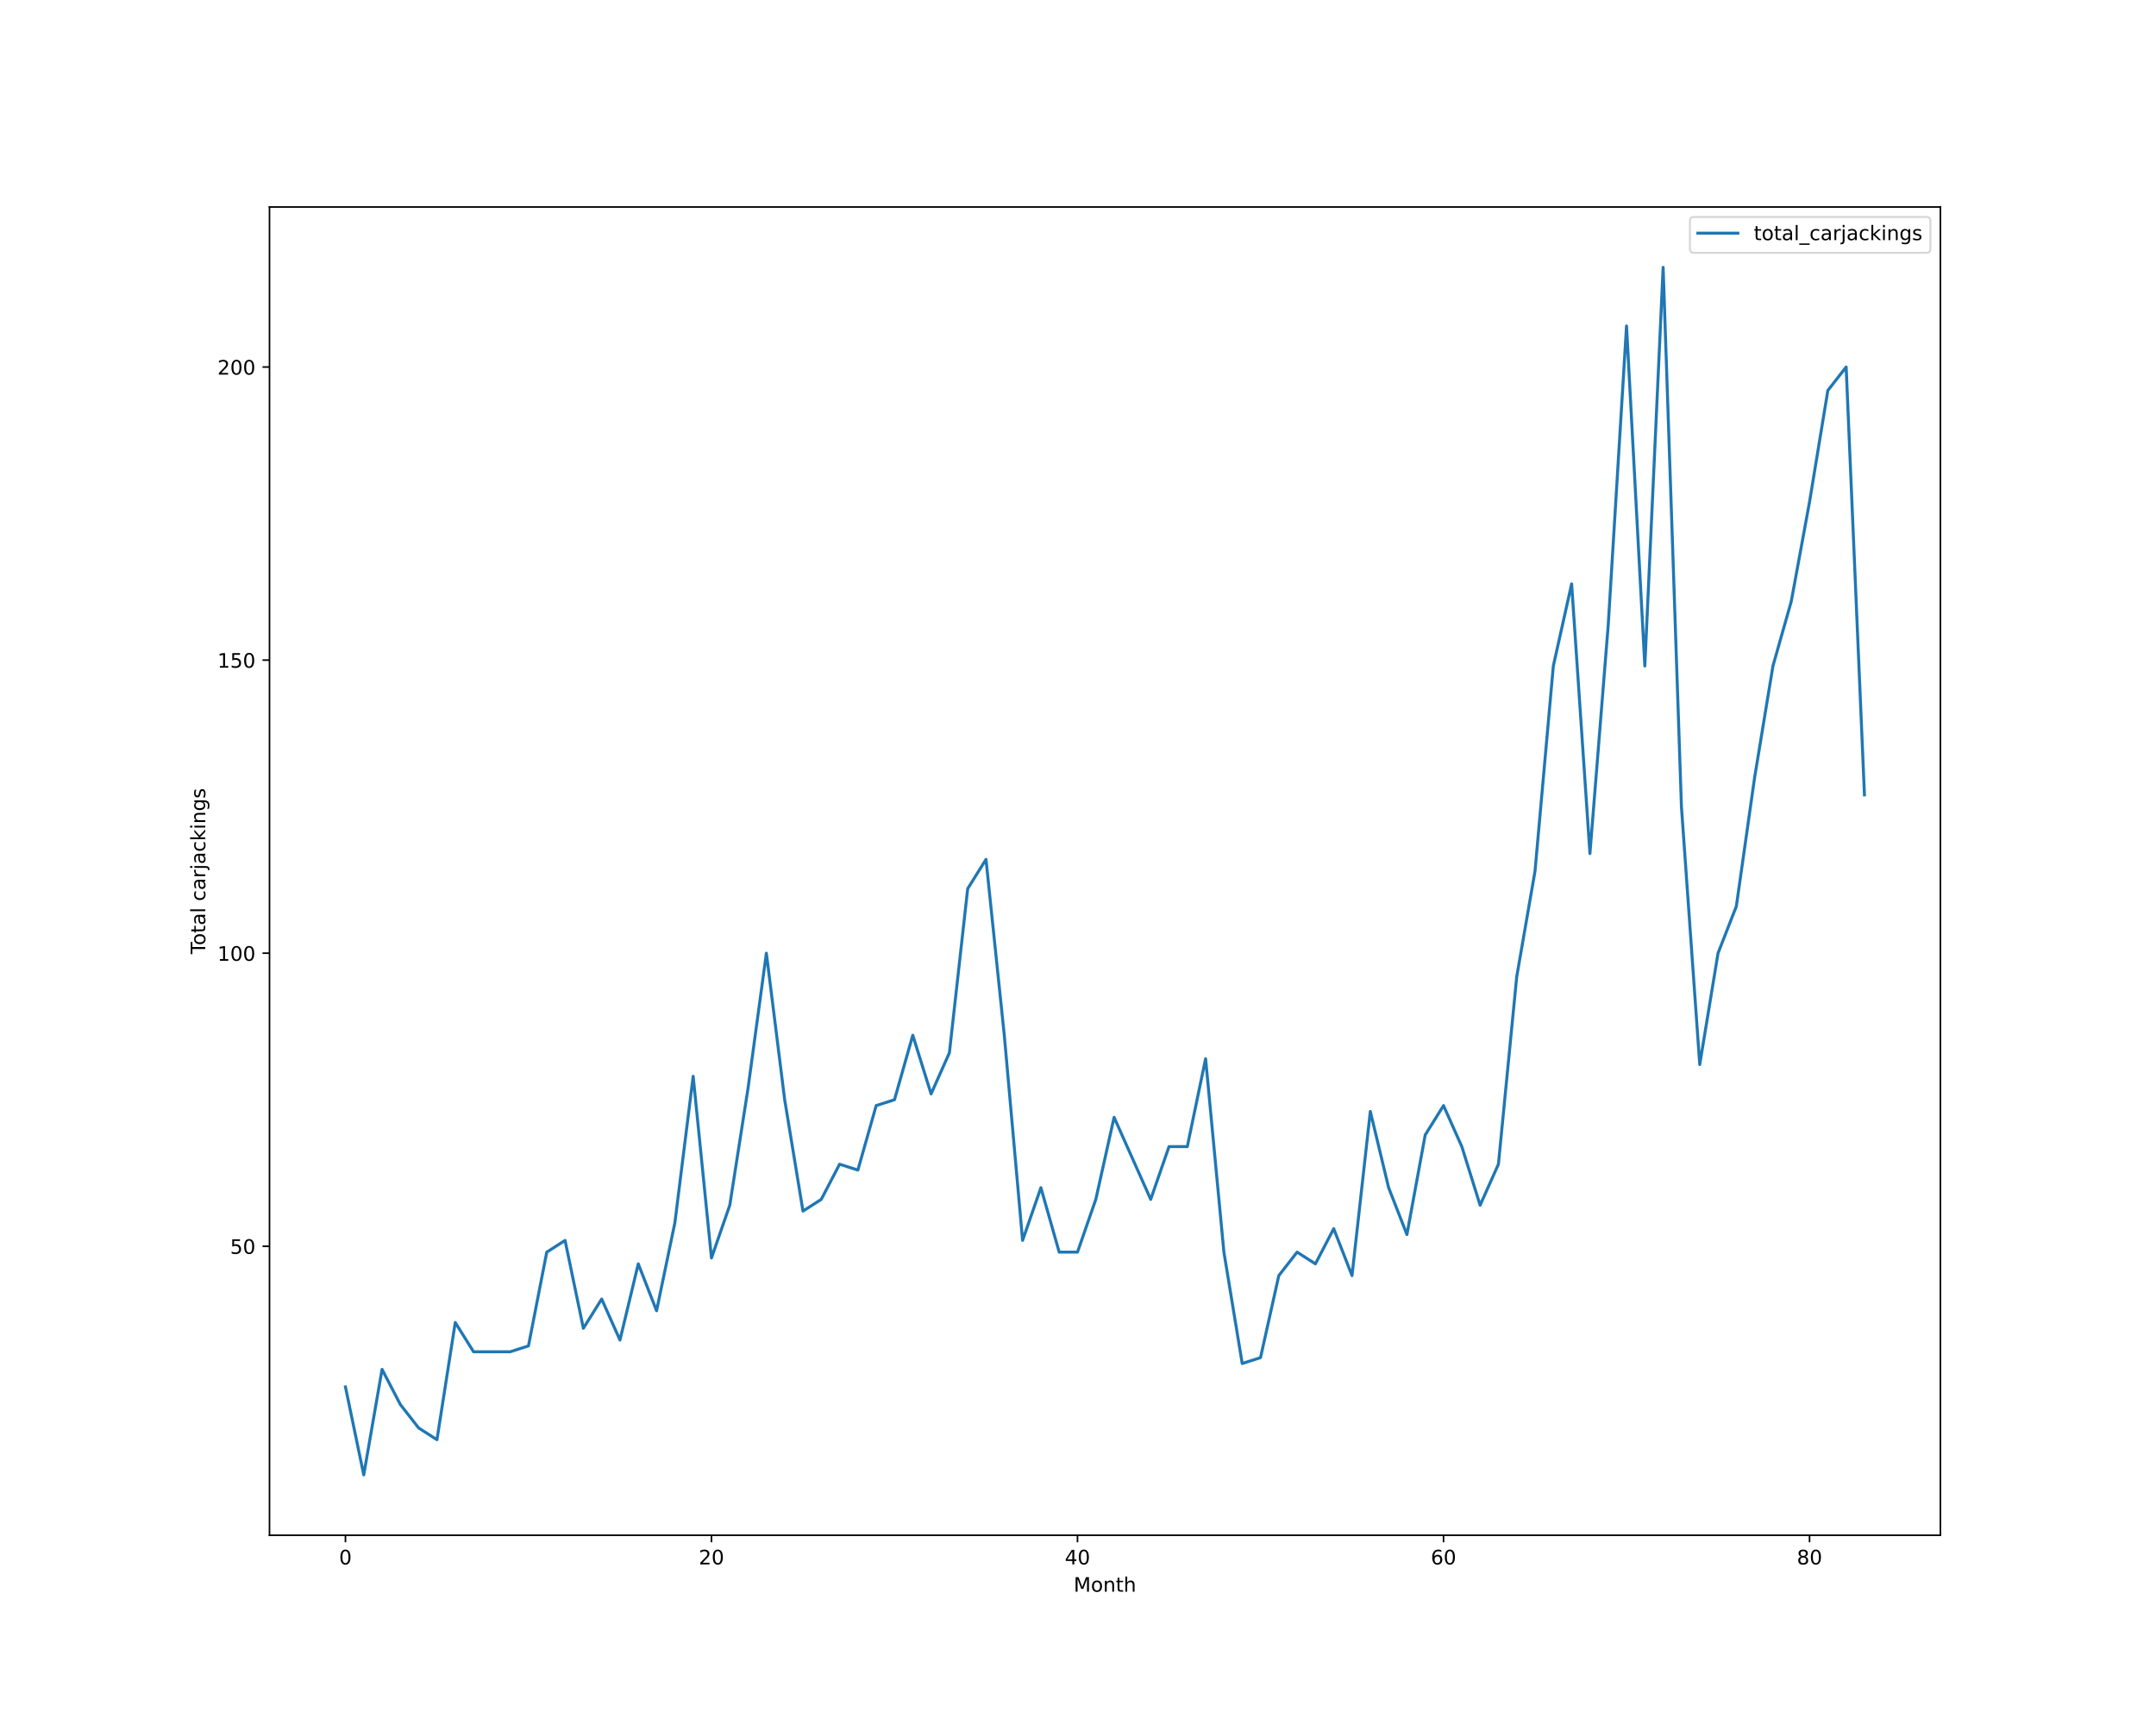
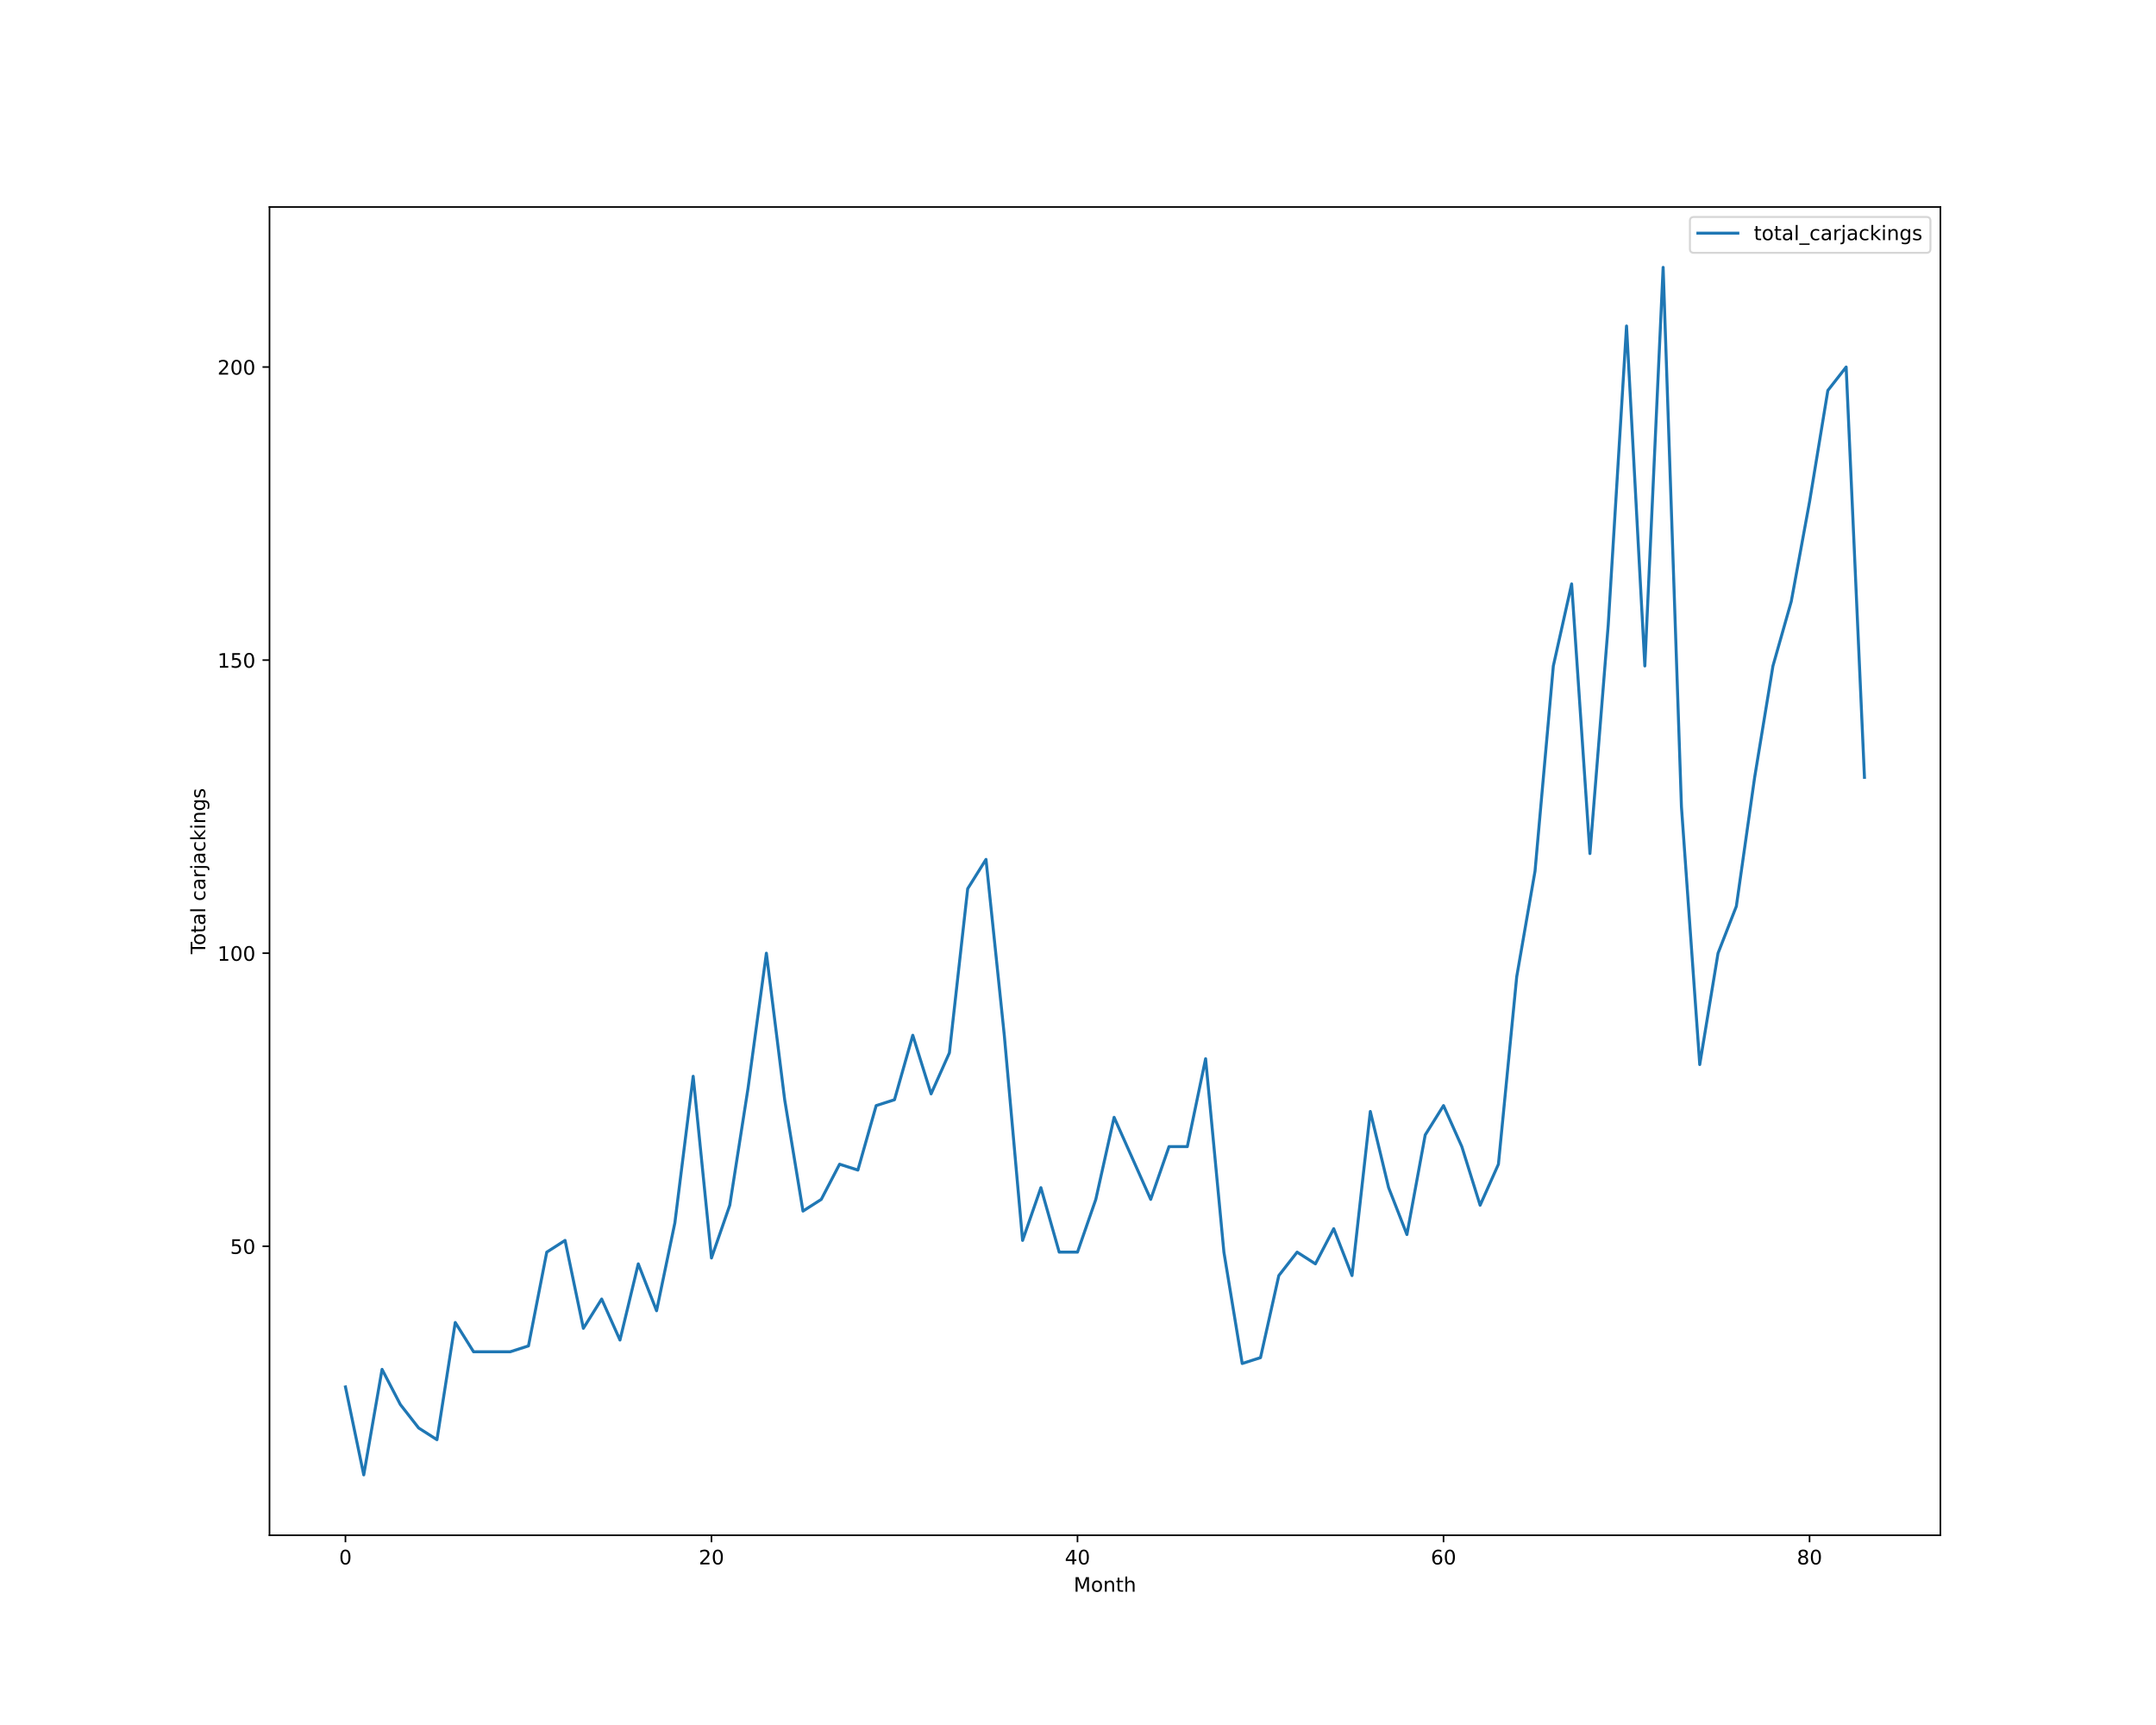
<svg xmlns="http://www.w3.org/2000/svg" xmlns:xlink="http://www.w3.org/1999/xlink" height="864pt" version="1.1" viewBox="0 0 1080 864" width="1080pt">
  <defs>
    <style type="text/css">*{stroke-linecap:butt;stroke-linejoin:round;}</style>
  </defs>
  <g id="figure_1">
    <g id="patch_1">
      <path d="M 0 864  L 1080 864  L 1080 0  L 0 0  z " style="fill:#ffffff;" />
    </g>
    <g id="axes_1">
      <g id="patch_2">
        <path d="M 135 768.96  L 972 768.96  L 972 103.68  L 135 103.68  z " style="fill:#ffffff;" />
      </g>
      <g id="matplotlib.axis_1">
        <g id="xtick_1">
          <g id="line2d_1">
            <defs>
-               <path d="M 0 0  L 0 3.5  " id="m5c437336e2" style="stroke:#000000;stroke-width:0.8;" />
-             </defs>
-             <g>
-               <use style="stroke:#000000;stroke-width:0.8;" x="173.045" xlink:href="#m5c437336e2" y="768.96" />
+               <path d="M 0 0  L 0 3.5  " id="mbb9d75f03b" style="stroke:#000000;stroke-width:0.8;" />
+             </defs>
+             <g>
+               <use style="stroke:#000000;stroke-width:0.8;" x="173.045" xlink:href="#mbb9d75f03b" y="768.96" />
            </g>
          </g>
          <g id="text_1">
            <g transform="translate(169.8642 783.5584)scale(0.1 -0.1)">
              <defs>
                <path d="M 2034 4250  Q 1547 4250 1301 3770  Q 1056 3291 1056 2328  Q 1056 1369 1301 889  Q 1547 409 2034 409  Q 2525 409 2770 889  Q 3016 1369 3016 2328  Q 3016 3291 2770 3770  Q 2525 4250 2034 4250  z M 2034 4750  Q 2819 4750 3233 4129  Q 3647 3509 3647 2328  Q 3647 1150 3233 529  Q 2819 -91 2034 -91  Q 1250 -91 836 529  Q 422 1150 422 2328  Q 422 3509 836 4129  Q 1250 4750 2034 4750  z " id="DejaVuSans-30" transform="scale(0.015625)" />
              </defs>
              <use xlink:href="#DejaVuSans-30" />
            </g>
          </g>
        </g>
        <g id="xtick_2">
          <g id="line2d_2">
            <g>
-               <use style="stroke:#000000;stroke-width:0.8;" x="356.397" xlink:href="#m5c437336e2" y="768.96" />
+               <use style="stroke:#000000;stroke-width:0.8;" x="356.397" xlink:href="#mbb9d75f03b" y="768.96" />
            </g>
          </g>
          <g id="text_2">
            <g transform="translate(350.0345 783.5584)scale(0.1 -0.1)">
              <defs>
                <path d="M 1228 531  L 3431 531  L 3431 0  L 469 0  L 469 531  Q 828 903 1448 1529  Q 2069 2156 2228 2338  Q 2531 2678 2651 2914  Q 2772 3150 2772 3378  Q 2772 3750 2511 3984  Q 2250 4219 1831 4219  Q 1534 4219 1204 4116  Q 875 4013 500 3803  L 500 4441  Q 881 4594 1212 4672  Q 1544 4750 1819 4750  Q 2544 4750 2975 4387  Q 3406 4025 3406 3419  Q 3406 3131 3298 2873  Q 3191 2616 2906 2266  Q 2828 2175 2409 1742  Q 1991 1309 1228 531  z " id="DejaVuSans-32" transform="scale(0.015625)" />
              </defs>
              <use xlink:href="#DejaVuSans-32" />
              <use x="63.623" xlink:href="#DejaVuSans-30" />
            </g>
          </g>
        </g>
        <g id="xtick_3">
          <g id="line2d_3">
            <g>
-               <use style="stroke:#000000;stroke-width:0.8;" x="539.749" xlink:href="#m5c437336e2" y="768.96" />
+               <use style="stroke:#000000;stroke-width:0.8;" x="539.749" xlink:href="#mbb9d75f03b" y="768.96" />
            </g>
          </g>
          <g id="text_3">
            <g transform="translate(533.3861 783.5584)scale(0.1 -0.1)">
              <defs>
                <path d="M 2419 4116  L 825 1625  L 2419 1625  L 2419 4116  z M 2253 4666  L 3047 4666  L 3047 1625  L 3713 1625  L 3713 1100  L 3047 1100  L 3047 0  L 2419 0  L 2419 1100  L 313 1100  L 313 1709  L 2253 4666  z " id="DejaVuSans-34" transform="scale(0.015625)" />
              </defs>
              <use xlink:href="#DejaVuSans-34" />
              <use x="63.623" xlink:href="#DejaVuSans-30" />
            </g>
          </g>
        </g>
        <g id="xtick_4">
          <g id="line2d_4">
            <g>
-               <use style="stroke:#000000;stroke-width:0.8;" x="723.1" xlink:href="#m5c437336e2" y="768.96" />
+               <use style="stroke:#000000;stroke-width:0.8;" x="723.1" xlink:href="#mbb9d75f03b" y="768.96" />
            </g>
          </g>
          <g id="text_4">
            <g transform="translate(716.7377 783.5584)scale(0.1 -0.1)">
              <defs>
                <path d="M 2113 2584  Q 1688 2584 1439 2293  Q 1191 2003 1191 1497  Q 1191 994 1439 701  Q 1688 409 2113 409  Q 2538 409 2786 701  Q 3034 994 3034 1497  Q 3034 2003 2786 2293  Q 2538 2584 2113 2584  z M 3366 4563  L 3366 3988  Q 3128 4100 2886 4159  Q 2644 4219 2406 4219  Q 1781 4219 1451 3797  Q 1122 3375 1075 2522  Q 1259 2794 1537 2939  Q 1816 3084 2150 3084  Q 2853 3084 3261 2657  Q 3669 2231 3669 1497  Q 3669 778 3244 343  Q 2819 -91 2113 -91  Q 1303 -91 875 529  Q 447 1150 447 2328  Q 447 3434 972 4092  Q 1497 4750 2381 4750  Q 2619 4750 2861 4703  Q 3103 4656 3366 4563  z " id="DejaVuSans-36" transform="scale(0.015625)" />
              </defs>
              <use xlink:href="#DejaVuSans-36" />
              <use x="63.623" xlink:href="#DejaVuSans-30" />
            </g>
          </g>
        </g>
        <g id="xtick_5">
          <g id="line2d_5">
            <g>
-               <use style="stroke:#000000;stroke-width:0.8;" x="906.452" xlink:href="#m5c437336e2" y="768.96" />
+               <use style="stroke:#000000;stroke-width:0.8;" x="906.452" xlink:href="#mbb9d75f03b" y="768.96" />
            </g>
          </g>
          <g id="text_5">
            <g transform="translate(900.0893 783.5584)scale(0.1 -0.1)">
              <defs>
                <path d="M 2034 2216  Q 1584 2216 1326 1975  Q 1069 1734 1069 1313  Q 1069 891 1326 650  Q 1584 409 2034 409  Q 2484 409 2743 651  Q 3003 894 3003 1313  Q 3003 1734 2745 1975  Q 2488 2216 2034 2216  z M 1403 2484  Q 997 2584 770 2862  Q 544 3141 544 3541  Q 544 4100 942 4425  Q 1341 4750 2034 4750  Q 2731 4750 3128 4425  Q 3525 4100 3525 3541  Q 3525 3141 3298 2862  Q 3072 2584 2669 2484  Q 3125 2378 3379 2068  Q 3634 1759 3634 1313  Q 3634 634 3220 271  Q 2806 -91 2034 -91  Q 1263 -91 848 271  Q 434 634 434 1313  Q 434 1759 690 2068  Q 947 2378 1403 2484  z M 1172 3481  Q 1172 3119 1398 2916  Q 1625 2713 2034 2713  Q 2441 2713 2670 2916  Q 2900 3119 2900 3481  Q 2900 3844 2670 4047  Q 2441 4250 2034 4250  Q 1625 4250 1398 4047  Q 1172 3844 1172 3481  z " id="DejaVuSans-38" transform="scale(0.015625)" />
              </defs>
              <use xlink:href="#DejaVuSans-38" />
              <use x="63.623" xlink:href="#DejaVuSans-30" />
            </g>
          </g>
        </g>
        <g id="text_6">
          <g transform="translate(537.8289 797.2366)scale(0.1 -0.1)">
            <defs>
              <path d="M 628 4666  L 1569 4666  L 2759 1491  L 3956 4666  L 4897 4666  L 4897 0  L 4281 0  L 4281 4097  L 3078 897  L 2444 897  L 1241 4097  L 1241 0  L 628 0  L 628 4666  z " id="DejaVuSans-4d" transform="scale(0.015625)" />
              <path d="M 1959 3097  Q 1497 3097 1228 2736  Q 959 2375 959 1747  Q 959 1119 1226 758  Q 1494 397 1959 397  Q 2419 397 2687 759  Q 2956 1122 2956 1747  Q 2956 2369 2687 2733  Q 2419 3097 1959 3097  z M 1959 3584  Q 2709 3584 3137 3096  Q 3566 2609 3566 1747  Q 3566 888 3137 398  Q 2709 -91 1959 -91  Q 1206 -91 779 398  Q 353 888 353 1747  Q 353 2609 779 3096  Q 1206 3584 1959 3584  z " id="DejaVuSans-6f" transform="scale(0.015625)" />
              <path d="M 3513 2113  L 3513 0  L 2938 0  L 2938 2094  Q 2938 2591 2744 2837  Q 2550 3084 2163 3084  Q 1697 3084 1428 2787  Q 1159 2491 1159 1978  L 1159 0  L 581 0  L 581 3500  L 1159 3500  L 1159 2956  Q 1366 3272 1645 3428  Q 1925 3584 2291 3584  Q 2894 3584 3203 3211  Q 3513 2838 3513 2113  z " id="DejaVuSans-6e" transform="scale(0.015625)" />
              <path d="M 1172 4494  L 1172 3500  L 2356 3500  L 2356 3053  L 1172 3053  L 1172 1153  Q 1172 725 1289 603  Q 1406 481 1766 481  L 2356 481  L 2356 0  L 1766 0  Q 1100 0 847 248  Q 594 497 594 1153  L 594 3053  L 172 3053  L 172 3500  L 594 3500  L 594 4494  L 1172 4494  z " id="DejaVuSans-74" transform="scale(0.015625)" />
              <path d="M 3513 2113  L 3513 0  L 2938 0  L 2938 2094  Q 2938 2591 2744 2837  Q 2550 3084 2163 3084  Q 1697 3084 1428 2787  Q 1159 2491 1159 1978  L 1159 0  L 581 0  L 581 4863  L 1159 4863  L 1159 2956  Q 1366 3272 1645 3428  Q 1925 3584 2291 3584  Q 2894 3584 3203 3211  Q 3513 2838 3513 2113  z " id="DejaVuSans-68" transform="scale(0.015625)" />
            </defs>
            <use xlink:href="#DejaVuSans-4d" />
            <use x="86.279" xlink:href="#DejaVuSans-6f" />
            <use x="147.461" xlink:href="#DejaVuSans-6e" />
            <use x="210.84" xlink:href="#DejaVuSans-74" />
            <use x="250.049" xlink:href="#DejaVuSans-68" />
          </g>
        </g>
      </g>
      <g id="matplotlib.axis_2">
        <g id="ytick_1">
          <g id="line2d_6">
            <defs>
-               <path d="M 0 0  L -3.5 0  " id="me36131dfc5" style="stroke:#000000;stroke-width:0.8;" />
-             </defs>
-             <g>
-               <use style="stroke:#000000;stroke-width:0.8;" x="135" xlink:href="#me36131dfc5" y="624.219" />
+               <path d="M 0 0  L -3.5 0  " id="mecfe5b6580" style="stroke:#000000;stroke-width:0.8;" />
+             </defs>
+             <g>
+               <use style="stroke:#000000;stroke-width:0.8;" x="135" xlink:href="#mecfe5b6580" y="624.219" />
            </g>
          </g>
          <g id="text_7">
            <g transform="translate(115.275 628.0182)scale(0.1 -0.1)">
              <defs>
                <path d="M 691 4666  L 3169 4666  L 3169 4134  L 1269 4134  L 1269 2991  Q 1406 3038 1543 3061  Q 1681 3084 1819 3084  Q 2600 3084 3056 2656  Q 3513 2228 3513 1497  Q 3513 744 3044 326  Q 2575 -91 1722 -91  Q 1428 -91 1123 -41  Q 819 9 494 109  L 494 744  Q 775 591 1075 516  Q 1375 441 1709 441  Q 2250 441 2565 725  Q 2881 1009 2881 1497  Q 2881 1984 2565 2268  Q 2250 2553 1709 2553  Q 1456 2553 1204 2497  Q 953 2441 691 2322  L 691 4666  z " id="DejaVuSans-35" transform="scale(0.015625)" />
              </defs>
              <use xlink:href="#DejaVuSans-35" />
              <use x="63.623" xlink:href="#DejaVuSans-30" />
            </g>
          </g>
        </g>
        <g id="ytick_2">
          <g id="line2d_7">
            <g>
-               <use style="stroke:#000000;stroke-width:0.8;" x="135" xlink:href="#me36131dfc5" y="477.423" />
+               <use style="stroke:#000000;stroke-width:0.8;" x="135" xlink:href="#mecfe5b6580" y="477.423" />
            </g>
          </g>
          <g id="text_8">
            <g transform="translate(108.9125 481.2221)scale(0.1 -0.1)">
              <defs>
                <path d="M 794 531  L 1825 531  L 1825 4091  L 703 3866  L 703 4441  L 1819 4666  L 2450 4666  L 2450 531  L 3481 531  L 3481 0  L 794 0  L 794 531  z " id="DejaVuSans-31" transform="scale(0.015625)" />
              </defs>
              <use xlink:href="#DejaVuSans-31" />
              <use x="63.623" xlink:href="#DejaVuSans-30" />
              <use x="127.246" xlink:href="#DejaVuSans-30" />
            </g>
          </g>
        </g>
        <g id="ytick_3">
          <g id="line2d_8">
            <g>
-               <use style="stroke:#000000;stroke-width:0.8;" x="135" xlink:href="#me36131dfc5" y="330.627" />
+               <use style="stroke:#000000;stroke-width:0.8;" x="135" xlink:href="#mecfe5b6580" y="330.627" />
            </g>
          </g>
          <g id="text_9">
            <g transform="translate(108.9125 334.426)scale(0.1 -0.1)">
              <use xlink:href="#DejaVuSans-31" />
              <use x="63.623" xlink:href="#DejaVuSans-35" />
              <use x="127.246" xlink:href="#DejaVuSans-30" />
            </g>
          </g>
        </g>
        <g id="ytick_4">
          <g id="line2d_9">
            <g>
-               <use style="stroke:#000000;stroke-width:0.8;" x="135" xlink:href="#me36131dfc5" y="183.831" />
+               <use style="stroke:#000000;stroke-width:0.8;" x="135" xlink:href="#mecfe5b6580" y="183.831" />
            </g>
          </g>
          <g id="text_10">
            <g transform="translate(108.9125 187.6299)scale(0.1 -0.1)">
              <use xlink:href="#DejaVuSans-32" />
              <use x="63.623" xlink:href="#DejaVuSans-30" />
              <use x="127.246" xlink:href="#DejaVuSans-30" />
            </g>
          </g>
        </g>
        <g id="text_11">
          <g transform="translate(102.8328 477.8888)rotate(-90)scale(0.1 -0.1)">
            <defs>
              <path d="M -19 4666  L 3928 4666  L 3928 4134  L 2272 4134  L 2272 0  L 1638 0  L 1638 4134  L -19 4134  L -19 4666  z " id="DejaVuSans-54" transform="scale(0.015625)" />
              <path d="M 2194 1759  Q 1497 1759 1228 1600  Q 959 1441 959 1056  Q 959 750 1161 570  Q 1363 391 1709 391  Q 2188 391 2477 730  Q 2766 1069 2766 1631  L 2766 1759  L 2194 1759  z M 3341 1997  L 3341 0  L 2766 0  L 2766 531  Q 2569 213 2275 61  Q 1981 -91 1556 -91  Q 1019 -91 701 211  Q 384 513 384 1019  Q 384 1609 779 1909  Q 1175 2209 1959 2209  L 2766 2209  L 2766 2266  Q 2766 2663 2505 2880  Q 2244 3097 1772 3097  Q 1472 3097 1187 3025  Q 903 2953 641 2809  L 641 3341  Q 956 3463 1253 3523  Q 1550 3584 1831 3584  Q 2591 3584 2966 3190  Q 3341 2797 3341 1997  z " id="DejaVuSans-61" transform="scale(0.015625)" />
              <path d="M 603 4863  L 1178 4863  L 1178 0  L 603 0  L 603 4863  z " id="DejaVuSans-6c" transform="scale(0.015625)" />
              <path id="DejaVuSans-20" transform="scale(0.015625)" />
              <path d="M 3122 3366  L 3122 2828  Q 2878 2963 2633 3030  Q 2388 3097 2138 3097  Q 1578 3097 1268 2742  Q 959 2388 959 1747  Q 959 1106 1268 751  Q 1578 397 2138 397  Q 2388 397 2633 464  Q 2878 531 3122 666  L 3122 134  Q 2881 22 2623 -34  Q 2366 -91 2075 -91  Q 1284 -91 818 406  Q 353 903 353 1747  Q 353 2603 823 3093  Q 1294 3584 2113 3584  Q 2378 3584 2631 3529  Q 2884 3475 3122 3366  z " id="DejaVuSans-63" transform="scale(0.015625)" />
              <path d="M 2631 2963  Q 2534 3019 2420 3045  Q 2306 3072 2169 3072  Q 1681 3072 1420 2755  Q 1159 2438 1159 1844  L 1159 0  L 581 0  L 581 3500  L 1159 3500  L 1159 2956  Q 1341 3275 1631 3429  Q 1922 3584 2338 3584  Q 2397 3584 2469 3576  Q 2541 3569 2628 3553  L 2631 2963  z " id="DejaVuSans-72" transform="scale(0.015625)" />
              <path d="M 603 3500  L 1178 3500  L 1178 -63  Q 1178 -731 923 -1031  Q 669 -1331 103 -1331  L -116 -1331  L -116 -844  L 38 -844  Q 366 -844 484 -692  Q 603 -541 603 -63  L 603 3500  z M 603 4863  L 1178 4863  L 1178 4134  L 603 4134  L 603 4863  z " id="DejaVuSans-6a" transform="scale(0.015625)" />
              <path d="M 581 4863  L 1159 4863  L 1159 1991  L 2875 3500  L 3609 3500  L 1753 1863  L 3688 0  L 2938 0  L 1159 1709  L 1159 0  L 581 0  L 581 4863  z " id="DejaVuSans-6b" transform="scale(0.015625)" />
              <path d="M 603 3500  L 1178 3500  L 1178 0  L 603 0  L 603 3500  z M 603 4863  L 1178 4863  L 1178 4134  L 603 4134  L 603 4863  z " id="DejaVuSans-69" transform="scale(0.015625)" />
              <path d="M 2906 1791  Q 2906 2416 2648 2759  Q 2391 3103 1925 3103  Q 1463 3103 1205 2759  Q 947 2416 947 1791  Q 947 1169 1205 825  Q 1463 481 1925 481  Q 2391 481 2648 825  Q 2906 1169 2906 1791  z M 3481 434  Q 3481 -459 3084 -895  Q 2688 -1331 1869 -1331  Q 1566 -1331 1297 -1286  Q 1028 -1241 775 -1147  L 775 -588  Q 1028 -725 1275 -790  Q 1522 -856 1778 -856  Q 2344 -856 2625 -561  Q 2906 -266 2906 331  L 2906 616  Q 2728 306 2450 153  Q 2172 0 1784 0  Q 1141 0 747 490  Q 353 981 353 1791  Q 353 2603 747 3093  Q 1141 3584 1784 3584  Q 2172 3584 2450 3431  Q 2728 3278 2906 2969  L 2906 3500  L 3481 3500  L 3481 434  z " id="DejaVuSans-67" transform="scale(0.015625)" />
              <path d="M 2834 3397  L 2834 2853  Q 2591 2978 2328 3040  Q 2066 3103 1784 3103  Q 1356 3103 1142 2972  Q 928 2841 928 2578  Q 928 2378 1081 2264  Q 1234 2150 1697 2047  L 1894 2003  Q 2506 1872 2764 1633  Q 3022 1394 3022 966  Q 3022 478 2636 193  Q 2250 -91 1575 -91  Q 1294 -91 989 -36  Q 684 19 347 128  L 347 722  Q 666 556 975 473  Q 1284 391 1588 391  Q 1994 391 2212 530  Q 2431 669 2431 922  Q 2431 1156 2273 1281  Q 2116 1406 1581 1522  L 1381 1569  Q 847 1681 609 1914  Q 372 2147 372 2553  Q 372 3047 722 3315  Q 1072 3584 1716 3584  Q 2034 3584 2315 3537  Q 2597 3491 2834 3397  z " id="DejaVuSans-73" transform="scale(0.015625)" />
            </defs>
            <use xlink:href="#DejaVuSans-54" />
            <use x="44.084" xlink:href="#DejaVuSans-6f" />
            <use x="105.266" xlink:href="#DejaVuSans-74" />
            <use x="144.475" xlink:href="#DejaVuSans-61" />
            <use x="205.754" xlink:href="#DejaVuSans-6c" />
            <use x="233.537" xlink:href="#DejaVuSans-20" />
            <use x="265.324" xlink:href="#DejaVuSans-63" />
            <use x="320.305" xlink:href="#DejaVuSans-61" />
            <use x="381.584" xlink:href="#DejaVuSans-72" />
            <use x="422.697" xlink:href="#DejaVuSans-6a" />
            <use x="450.48" xlink:href="#DejaVuSans-61" />
            <use x="511.76" xlink:href="#DejaVuSans-63" />
            <use x="566.74" xlink:href="#DejaVuSans-6b" />
            <use x="624.65" xlink:href="#DejaVuSans-69" />
            <use x="652.434" xlink:href="#DejaVuSans-6e" />
            <use x="715.812" xlink:href="#DejaVuSans-67" />
            <use x="779.289" xlink:href="#DejaVuSans-73" />
          </g>
        </g>
      </g>
      <g id="line2d_10">
-         <path clip-path="url(#p44fc308935)" d="M 173.045 694.681  L 182.213 738.72  L 191.381 685.873  L 200.548 703.489  L 209.716 715.233  L 218.883 721.104  L 228.051 662.386  L 237.219 677.066  L 246.386 677.066  L 255.554 677.066  L 264.721 674.13  L 273.889 627.155  L 283.056 621.283  L 292.224 665.322  L 301.392 650.642  L 310.559 671.194  L 319.727 633.027  L 328.894 656.514  L 338.062 612.475  L 347.229 539.077  L 356.397 630.091  L 365.565 603.668  L 374.732 544.949  L 383.9 477.423  L 393.067 550.821  L 402.235 606.603  L 411.403 600.732  L 420.57 583.116  L 429.738 586.052  L 438.905 553.757  L 448.073 550.821  L 457.24 518.526  L 466.408 547.885  L 475.576 527.334  L 484.743 445.128  L 493.911 430.448  L 503.078 518.526  L 512.246 621.283  L 521.413 594.86  L 530.581 627.155  L 539.749 627.155  L 548.916 600.732  L 558.084 559.629  L 567.251 580.18  L 576.419 600.732  L 585.587 574.308  L 594.754 574.308  L 603.922 530.27  L 613.089 627.155  L 622.257 682.937  L 631.424 680.002  L 640.592 638.899  L 649.76 627.155  L 658.927 633.027  L 668.095 615.411  L 677.262 638.899  L 686.43 556.693  L 695.597 594.86  L 704.765 618.347  L 713.933 568.437  L 723.1 553.757  L 732.268 574.308  L 741.435 603.668  L 750.603 583.116  L 759.771 489.167  L 768.938 436.32  L 778.106 333.563  L 787.273 292.46  L 796.441 427.512  L 805.608 313.011  L 814.776 163.279  L 823.944 333.563  L 833.111 133.92  L 842.279 404.025  L 851.446 533.205  L 860.614 477.423  L 869.781 453.936  L 878.949 389.345  L 888.117 333.563  L 897.284 301.268  L 906.452 251.357  L 915.619 195.574  L 924.787 183.831  L 933.955 398.153  " style="fill:none;stroke:#1f77b4;stroke-linecap:square;stroke-width:1.5;" />
+         <path clip-path="url(#p7f9acdc0be)" d="M 173.045 694.681  L 182.213 738.72  L 191.381 685.873  L 200.548 703.489  L 209.716 715.233  L 218.883 721.104  L 228.051 662.386  L 237.219 677.066  L 246.386 677.066  L 255.554 677.066  L 264.721 674.13  L 273.889 627.155  L 283.056 621.283  L 292.224 665.322  L 301.392 650.642  L 310.559 671.194  L 319.727 633.027  L 328.894 656.514  L 338.062 612.475  L 347.229 539.077  L 356.397 630.091  L 365.565 603.668  L 374.732 544.949  L 383.9 477.423  L 393.067 550.821  L 402.235 606.603  L 411.403 600.732  L 420.57 583.116  L 429.738 586.052  L 438.905 553.757  L 448.073 550.821  L 457.24 518.526  L 466.408 547.885  L 475.576 527.334  L 484.743 445.128  L 493.911 430.448  L 503.078 518.526  L 512.246 621.283  L 521.413 594.86  L 530.581 627.155  L 539.749 627.155  L 548.916 600.732  L 558.084 559.629  L 567.251 580.18  L 576.419 600.732  L 585.587 574.308  L 594.754 574.308  L 603.922 530.27  L 613.089 627.155  L 622.257 682.937  L 631.424 680.002  L 640.592 638.899  L 649.76 627.155  L 658.927 633.027  L 668.095 615.411  L 677.262 638.899  L 686.43 556.693  L 695.597 594.86  L 704.765 618.347  L 713.933 568.437  L 723.1 553.757  L 732.268 574.308  L 741.435 603.668  L 750.603 583.116  L 759.771 489.167  L 768.938 436.32  L 778.106 333.563  L 787.273 292.46  L 796.441 427.512  L 805.608 313.011  L 814.776 163.279  L 823.944 333.563  L 833.111 133.92  L 842.279 404.025  L 851.446 533.205  L 860.614 477.423  L 869.781 453.936  L 878.949 389.345  L 888.117 333.563  L 897.284 301.268  L 906.452 251.357  L 915.619 195.574  L 924.787 183.831  L 933.955 389.345  " style="fill:none;stroke:#1f77b4;stroke-linecap:square;stroke-width:1.5;" />
      </g>
      <g id="patch_3">
        <path d="M 135 768.96  L 135 103.68  " style="fill:none;stroke:#000000;stroke-linecap:square;stroke-linejoin:miter;stroke-width:0.8;" />
      </g>
      <g id="patch_4">
        <path d="M 972 768.96  L 972 103.68  " style="fill:none;stroke:#000000;stroke-linecap:square;stroke-linejoin:miter;stroke-width:0.8;" />
      </g>
      <g id="patch_5">
        <path d="M 135 768.96  L 972 768.96  " style="fill:none;stroke:#000000;stroke-linecap:square;stroke-linejoin:miter;stroke-width:0.8;" />
      </g>
      <g id="patch_6">
        <path d="M 135 103.68  L 972 103.68  " style="fill:none;stroke:#000000;stroke-linecap:square;stroke-linejoin:miter;stroke-width:0.8;" />
      </g>
      <g id="legend_1">
        <g id="patch_7">
          <path d="M 848.528 126.636  L 965 126.636  Q 967 126.636 967 124.636  L 967 110.68  Q 967 108.68 965 108.68  L 848.528 108.68  Q 846.528 108.68 846.528 110.68  L 846.528 124.636  Q 846.528 126.636 848.528 126.636  z " style="fill:#ffffff;opacity:0.8;stroke:#cccccc;stroke-linejoin:miter;" />
        </g>
        <g id="line2d_11">
          <path d="M 850.528 116.778  L 870.528 116.778  " style="fill:none;stroke:#1f77b4;stroke-linecap:square;stroke-width:1.5;" />
        </g>
        <g id="line2d_12" />
        <g id="text_12">
          <g transform="translate(878.5281 120.2784)scale(0.1 -0.1)">
            <defs>
              <path d="M 3263 -1063  L 3263 -1509  L -63 -1509  L -63 -1063  L 3263 -1063  z " id="DejaVuSans-5f" transform="scale(0.015625)" />
            </defs>
            <use xlink:href="#DejaVuSans-74" />
            <use x="39.209" xlink:href="#DejaVuSans-6f" />
            <use x="100.391" xlink:href="#DejaVuSans-74" />
            <use x="139.6" xlink:href="#DejaVuSans-61" />
            <use x="200.879" xlink:href="#DejaVuSans-6c" />
            <use x="228.662" xlink:href="#DejaVuSans-5f" />
            <use x="278.662" xlink:href="#DejaVuSans-63" />
            <use x="333.643" xlink:href="#DejaVuSans-61" />
            <use x="394.922" xlink:href="#DejaVuSans-72" />
            <use x="436.035" xlink:href="#DejaVuSans-6a" />
            <use x="463.818" xlink:href="#DejaVuSans-61" />
            <use x="525.098" xlink:href="#DejaVuSans-63" />
            <use x="580.078" xlink:href="#DejaVuSans-6b" />
            <use x="637.988" xlink:href="#DejaVuSans-69" />
            <use x="665.771" xlink:href="#DejaVuSans-6e" />
            <use x="729.15" xlink:href="#DejaVuSans-67" />
            <use x="792.627" xlink:href="#DejaVuSans-73" />
          </g>
        </g>
      </g>
    </g>
  </g>
  <defs>
-     <clipPath id="p44fc308935">
+     <clipPath id="p7f9acdc0be">
      <rect height="665.28" width="837" x="135" y="103.68" />
    </clipPath>
  </defs>
</svg>
